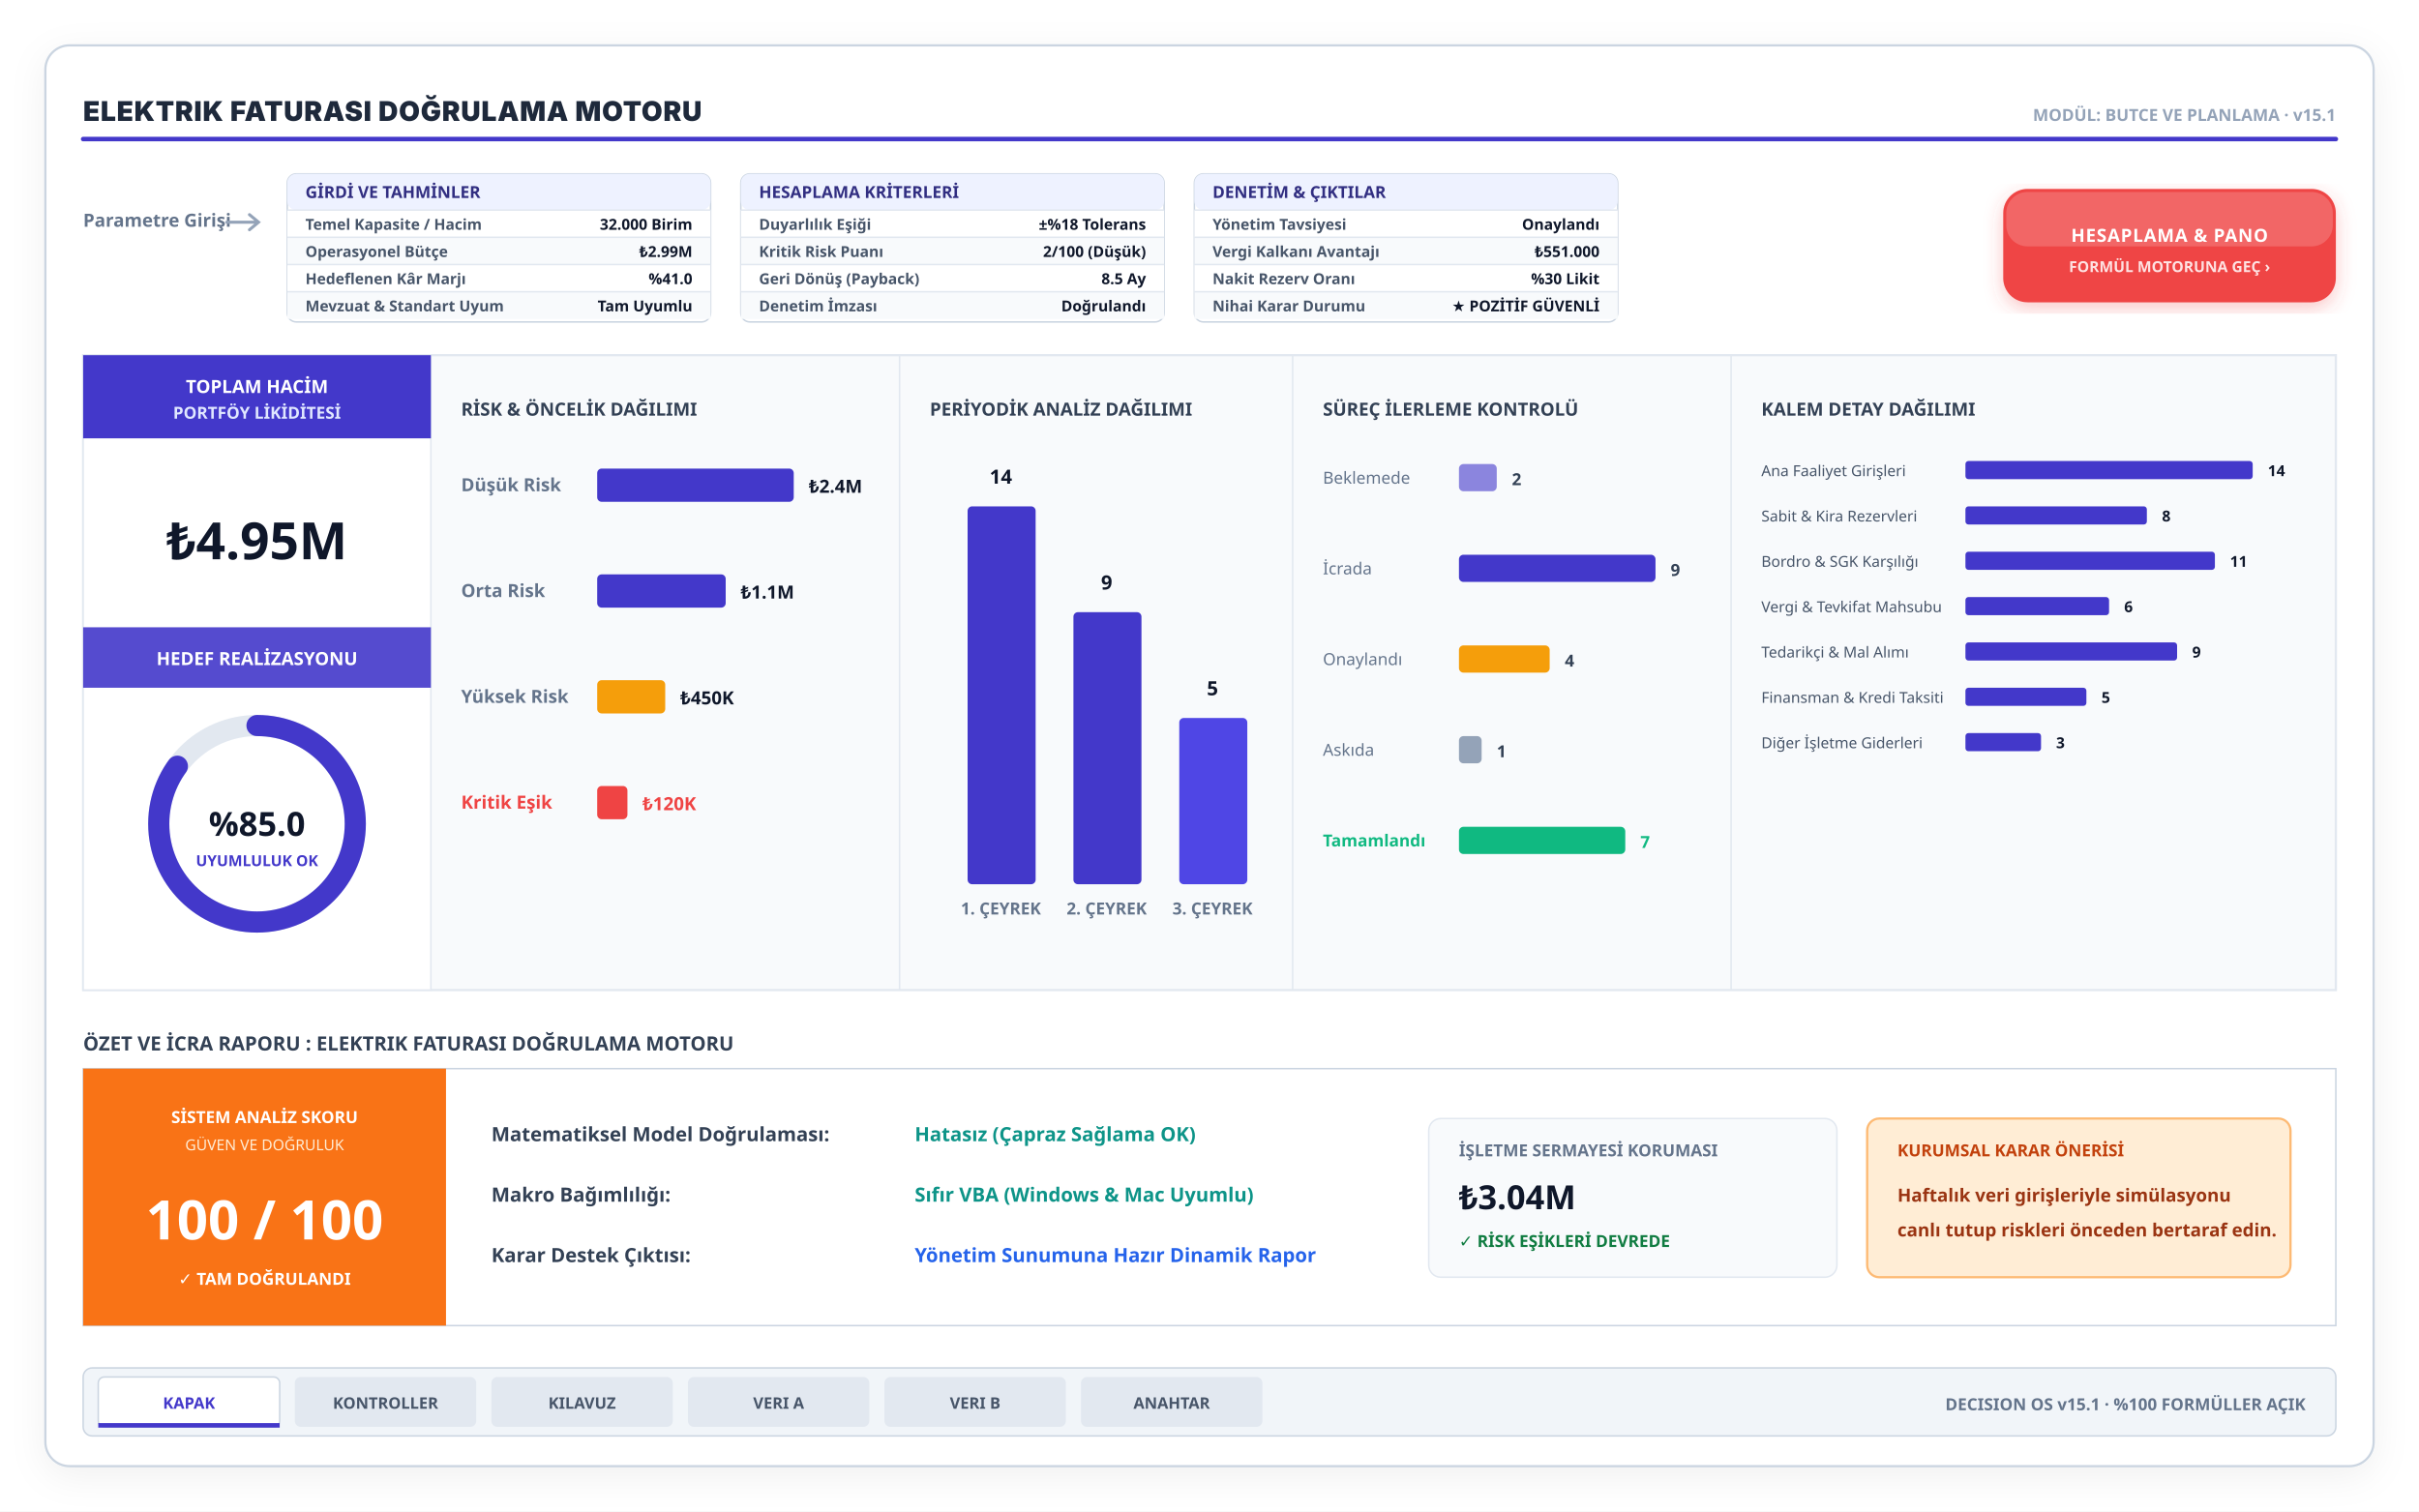
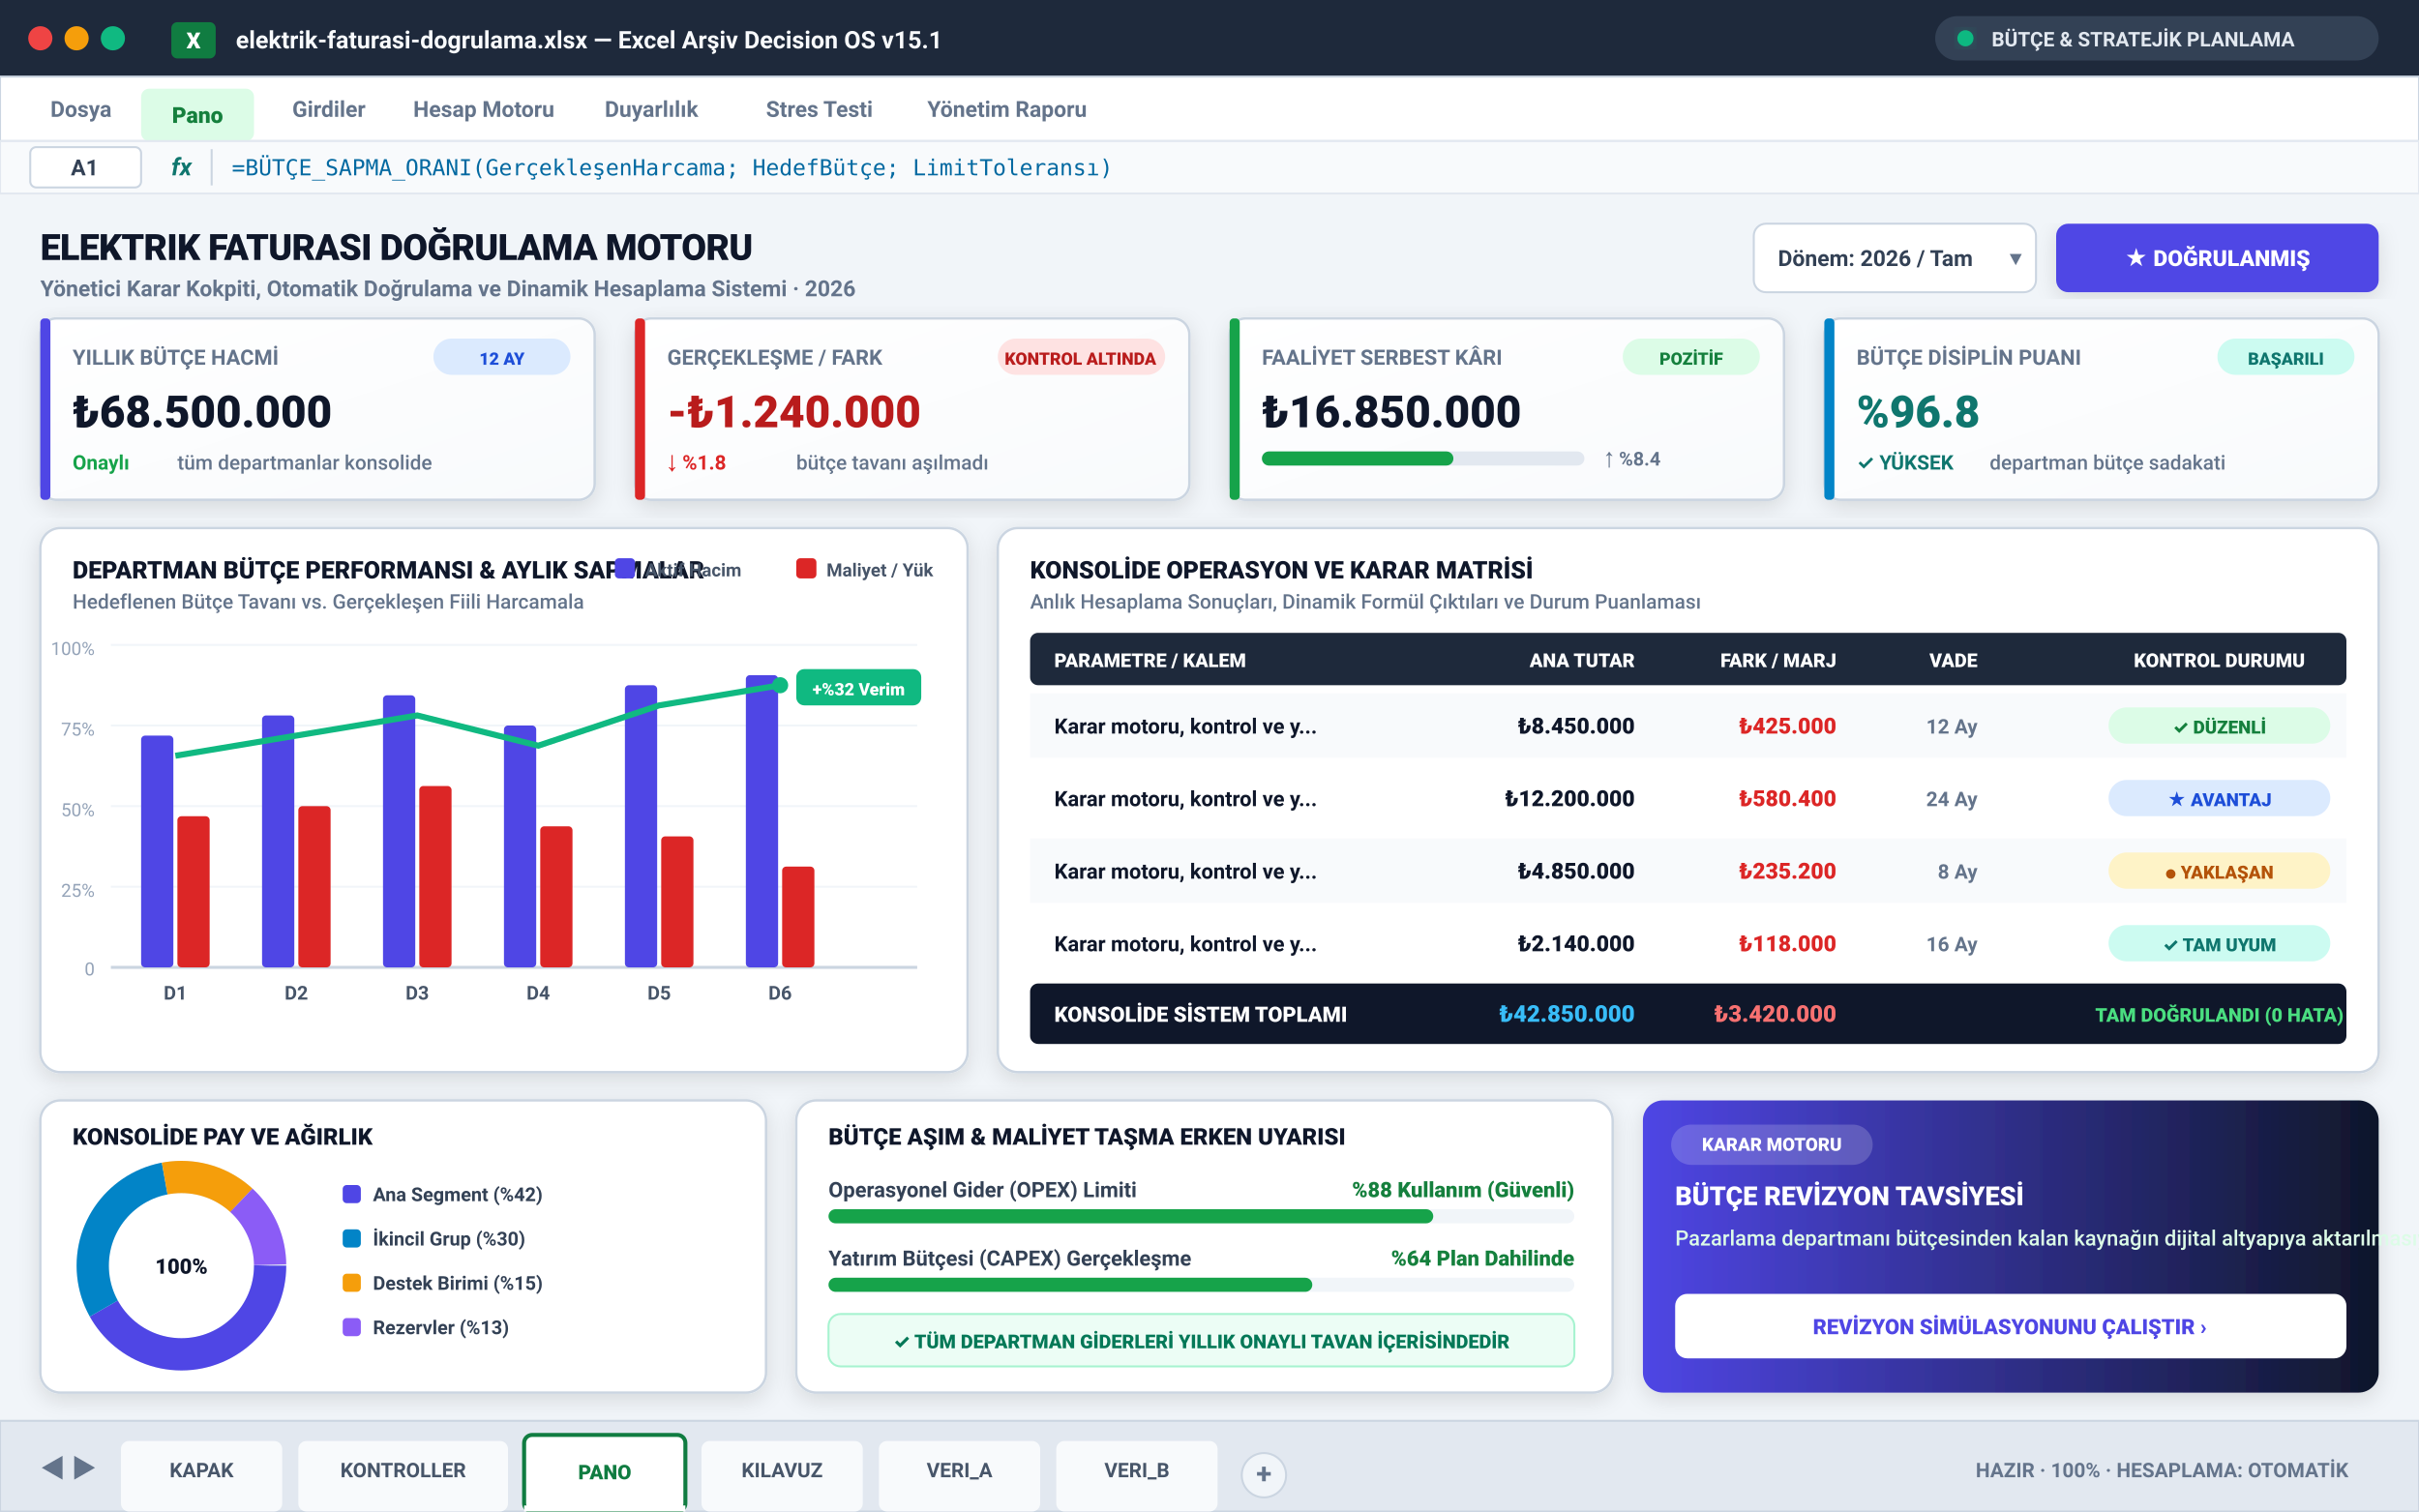
- <svg xmlns="http://www.w3.org/2000/svg" viewBox="0 0 1600 1000" width="100%" height="100%">
+ <svg xmlns="http://www.w3.org/2000/svg" viewBox="0 0 1200 750" width="1200" height="750" style="background:#0f172a; font-family:-apple-system,BlinkMacSystemFont,'Segoe UI',Roboto,Helvetica,Arial,sans-serif;">
  <defs>
-     <filter id="cardShadow" x="-5%" y="-5%" width="110%" height="110%">
-       <feDropShadow dx="0" dy="6" stdDeviation="12" flood-color="#0f172a" flood-opacity="0.06" />
+     <filter id="dropShadow" x="-10%" y="-10%" width="120%" height="120%">
+       <feDropShadow dx="0" dy="3" stdDeviation="5" flood-color="#000000" flood-opacity="0.12" />
    </filter>
-     <filter id="btnShadow" x="-10%" y="-10%" width="120%" height="120%">
-       <feDropShadow dx="0" dy="4" stdDeviation="6" flood-color="#ef4444" flood-opacity="0.3" />
+     <filter id="glowGreen" x="-20%" y="-20%" width="140%" height="140%">
+       <feDropShadow dx="0" dy="0" stdDeviation="4" flood-color="#10b981" flood-opacity="0.4" />
    </filter>
+     <linearGradient id="cardGrad1" x1="0" y1="0" x2="1" y2="1">
+       <stop offset="0%" stop-color="#ffffff" />
+       <stop offset="100%" stop-color="#f8fafc" />
+     </linearGradient>
+     <linearGradient id="heroRibbon" x1="0" y1="0" x2="1" y2="0">
+       <stop offset="0%" stop-color="#4f46e5" />
+       <stop offset="100%" stop-color="#0f172a" />
+     </linearGradient>
  </defs>
-   <rect width="1600" height="1000" fill="#ffffff" />
-   <rect x="30" y="30" width="1540" height="940" rx="16" fill="#ffffff" stroke="#cbd5e1" stroke-width="1.5" filter="url(#cardShadow)" />
-   <g transform="translate(55, 60)">
-     <text x="0" y="20" font-family="system-ui, -apple-system, sans-serif" font-size="18" font-weight="900" fill="#1e293b" letter-spacing="0.5">ELEKTRIK FATURASI DOĞRULAMA MOTORU</text>
-     <text x="1490" y="20" font-family="system-ui" font-size="11" font-weight="700" fill="#94a3b8" text-anchor="end">MODÜL: BUTCE VE PLANLAMA · v15.1</text>
-     <line x1="0" y1="32" x2="1490" y2="32" stroke="#4338ca" stroke-width="3" stroke-linecap="round" />
-   </g>
-   <g transform="translate(55, 115)">
-     <text x="0" y="35" font-family="system-ui, sans-serif" font-size="12" font-weight="700" fill="#64748b">Parametre Girişi</text>
-     <path d="M 95 32 L 115 32 M 110 27 L 116 32 L 110 37" stroke="#94a3b8" stroke-width="2" fill="none" stroke-linecap="round" />
-     <g transform="translate(135, 0)">
-       <rect width="280" height="98" rx="6" fill="#ffffff" stroke="#cbd5e1" stroke-width="1" />
-       <rect width="280" height="24" rx="6" fill="#eef2ff" />
-       <text x="12" y="16" font-family="system-ui" font-size="11" font-weight="800" fill="#312e81">GİRDİ VE TAHMİNLER</text>
-       <rect x="0" y="24" width="280" height="18" fill="#ffffff" />
-       <line x1="0" y1="24" x2="280" y2="24" stroke="#e2e8f0" stroke-width="1" />
-       <text x="12" y="37" font-family="system-ui" font-size="10" font-weight="600" fill="#475569">Temel Kapasite / Hacim</text>
-       <text x="268" y="37" font-family="system-ui" font-size="10" font-weight="700" fill="#0f172a" text-anchor="end">32.000 Birim</text>
-       <rect x="0" y="42" width="280" height="18" fill="#f8fafc" />
-       <line x1="0" y1="42" x2="280" y2="42" stroke="#e2e8f0" stroke-width="1" />
-       <text x="12" y="55" font-family="system-ui" font-size="10" font-weight="600" fill="#475569">Operasyonel Bütçe</text>
-       <text x="268" y="55" font-family="system-ui" font-size="10" font-weight="700" fill="#0f172a" text-anchor="end">₺2.99M</text>
-       <rect x="0" y="60" width="280" height="18" fill="#ffffff" />
-       <line x1="0" y1="60" x2="280" y2="60" stroke="#e2e8f0" stroke-width="1" />
-       <text x="12" y="73" font-family="system-ui" font-size="10" font-weight="600" fill="#475569">Hedeflenen Kâr Marjı</text>
-       <text x="268" y="73" font-family="system-ui" font-size="10" font-weight="700" fill="#0f172a" text-anchor="end">%41.0</text>
-       <rect x="0" y="78" width="280" height="18" fill="#f8fafc" />
-       <line x1="0" y1="78" x2="280" y2="78" stroke="#e2e8f0" stroke-width="1" />
-       <text x="12" y="91" font-family="system-ui" font-size="10" font-weight="600" fill="#475569">Mevzuat &amp; Standart Uyum</text>
-       <text x="268" y="91" font-family="system-ui" font-size="10" font-weight="700" fill="#0f172a" text-anchor="end">Tam Uyumlu</text>
-     </g>
-     <g transform="translate(435, 0)">
-       <rect width="280" height="98" rx="6" fill="#ffffff" stroke="#cbd5e1" stroke-width="1" />
-       <rect width="280" height="24" rx="6" fill="#eef2ff" />
-       <text x="12" y="16" font-family="system-ui" font-size="11" font-weight="800" fill="#312e81">HESAPLAMA KRİTERLERİ</text>
-       <rect x="0" y="24" width="280" height="18" fill="#ffffff" />
-       <line x1="0" y1="24" x2="280" y2="24" stroke="#e2e8f0" stroke-width="1" />
-       <text x="12" y="37" font-family="system-ui" font-size="10" font-weight="600" fill="#475569">Duyarlılık Eşiği</text>
-       <text x="268" y="37" font-family="system-ui" font-size="10" font-weight="700" fill="#0f172a" text-anchor="end">±%18 Tolerans</text>
-       <rect x="0" y="42" width="280" height="18" fill="#f8fafc" />
-       <line x1="0" y1="42" x2="280" y2="42" stroke="#e2e8f0" stroke-width="1" />
-       <text x="12" y="55" font-family="system-ui" font-size="10" font-weight="600" fill="#475569">Kritik Risk Puanı</text>
-       <text x="268" y="55" font-family="system-ui" font-size="10" font-weight="700" fill="#0f172a" text-anchor="end">2/100 (Düşük)</text>
-       <rect x="0" y="60" width="280" height="18" fill="#ffffff" />
-       <line x1="0" y1="60" x2="280" y2="60" stroke="#e2e8f0" stroke-width="1" />
-       <text x="12" y="73" font-family="system-ui" font-size="10" font-weight="600" fill="#475569">Geri Dönüş (Payback)</text>
-       <text x="268" y="73" font-family="system-ui" font-size="10" font-weight="700" fill="#0f172a" text-anchor="end">8.5 Ay</text>
-       <rect x="0" y="78" width="280" height="18" fill="#f8fafc" />
-       <line x1="0" y1="78" x2="280" y2="78" stroke="#e2e8f0" stroke-width="1" />
-       <text x="12" y="91" font-family="system-ui" font-size="10" font-weight="600" fill="#475569">Denetim İmzası</text>
-       <text x="268" y="91" font-family="system-ui" font-size="10" font-weight="700" fill="#0f172a" text-anchor="end">Doğrulandı</text>
-     </g>
-     <g transform="translate(735, 0)">
-       <rect width="280" height="98" rx="6" fill="#ffffff" stroke="#cbd5e1" stroke-width="1" />
-       <rect width="280" height="24" rx="6" fill="#eef2ff" />
-       <text x="12" y="16" font-family="system-ui" font-size="11" font-weight="800" fill="#312e81">DENETİM &amp; ÇIKTILAR</text>
-       <rect x="0" y="24" width="280" height="18" fill="#ffffff" />
-       <line x1="0" y1="24" x2="280" y2="24" stroke="#e2e8f0" stroke-width="1" />
-       <text x="12" y="37" font-family="system-ui" font-size="10" font-weight="600" fill="#475569">Yönetim Tavsiyesi</text>
-       <text x="268" y="37" font-family="system-ui" font-size="10" font-weight="700" fill="#0f172a" text-anchor="end">Onaylandı</text>
-       <rect x="0" y="42" width="280" height="18" fill="#f8fafc" />
-       <line x1="0" y1="42" x2="280" y2="42" stroke="#e2e8f0" stroke-width="1" />
-       <text x="12" y="55" font-family="system-ui" font-size="10" font-weight="600" fill="#475569">Vergi Kalkanı Avantajı</text>
-       <text x="268" y="55" font-family="system-ui" font-size="10" font-weight="700" fill="#0f172a" text-anchor="end">₺551.000</text>
-       <rect x="0" y="60" width="280" height="18" fill="#ffffff" />
-       <line x1="0" y1="60" x2="280" y2="60" stroke="#e2e8f0" stroke-width="1" />
-       <text x="12" y="73" font-family="system-ui" font-size="10" font-weight="600" fill="#475569">Nakit Rezerv Oranı</text>
-       <text x="268" y="73" font-family="system-ui" font-size="10" font-weight="700" fill="#0f172a" text-anchor="end">%30 Likit</text>
-       <rect x="0" y="78" width="280" height="18" fill="#f8fafc" />
-       <line x1="0" y1="78" x2="280" y2="78" stroke="#e2e8f0" stroke-width="1" />
-       <text x="12" y="91" font-family="system-ui" font-size="10" font-weight="600" fill="#475569">Nihai Karar Durumu</text>
-       <text x="268" y="91" font-family="system-ui" font-size="10" font-weight="700" fill="#0f172a" text-anchor="end">★ POZİTİF GÜVENLİ</text>
-     </g>
-     <g transform="translate(1270, 10)" filter="url(#btnShadow)">
-       <rect width="220" height="75" rx="16" fill="#ef4444" />
-       <rect x="2" y="2" width="216" height="36" rx="14" fill="#ffffff" fill-opacity="0.18" />
-       <text x="110" y="35" font-family="system-ui, sans-serif" font-size="12" font-weight="900" fill="#ffffff" text-anchor="middle" letter-spacing="0.5">HESAPLAMA &amp; PANO</text>
-       <text x="110" y="55" font-family="system-ui, sans-serif" font-size="10" font-weight="700" fill="#fee2e2" text-anchor="middle">FORMÜL MOTORUNA GEÇ ›</text>
-     </g>
-   </g>
-   <g transform="translate(55, 235)">
-     <rect width="1490" height="420" fill="#f8fafc" stroke="#e2e8f0" stroke-width="1.5" />
+   <rect width="1200" height="750" fill="#f1f5f9" />
+   <rect width="1200" height="38" fill="#1e293b" />
+   <circle cx="20" cy="19" r="6" fill="#ef4444" />
+   <circle cx="38" cy="19" r="6" fill="#f59e0b" />
+   <circle cx="56" cy="19" r="6" fill="#10b981" />
+   <g transform="translate(85, 11)">
+     <rect width="22" height="18" rx="3" fill="#107c41" />
+     <text x="11" y="13" font-size="11" font-weight="900" fill="#ffffff" text-anchor="middle">X</text>
+     <text x="32" y="13" font-size="12" font-weight="600" fill="#f8fafc">elektrik-faturasi-dogrulama.xlsx — Excel Arşiv Decision OS v15.1</text>
+   </g>
+   <rect x="960" y="8" width="220" height="22" rx="11" fill="#334155" />
+   <circle cx="975" cy="19" r="4" fill="#10b981" filter="url(#glowGreen)" />
+   <text x="988" y="23" font-size="10" font-weight="700" fill="#e2e8f0">BÜTÇE &amp; STRATEJİK PLANLAMA</text>
+   <rect y="38" width="1200" height="32" fill="#ffffff" stroke="#cbd5e1" stroke-width="1" />
+   <text x="25" y="58" font-size="11" font-weight="600" fill="#64748b">Dosya</text>
+   <rect x="70" y="44" width="56" height="26" rx="4" fill="#dcfce7" />
+   <text x="98" y="61" font-size="11" font-weight="800" fill="#15803d" text-anchor="middle">Pano</text>
+   <text x="145" y="58" font-size="11" font-weight="600" fill="#64748b">Girdiler</text>
+   <text x="205" y="58" font-size="11" font-weight="600" fill="#64748b">Hesap Motoru</text>
+   <text x="300" y="58" font-size="11" font-weight="600" fill="#64748b">Duyarlılık</text>
+   <text x="380" y="58" font-size="11" font-weight="600" fill="#64748b">Stres Testi</text>
+   <text x="460" y="58" font-size="11" font-weight="600" fill="#64748b">Yönetim Raporu</text>
+   <rect y="70" width="1200" height="26" fill="#f8fafc" stroke="#e2e8f0" stroke-width="1" />
+   <rect x="15" y="73" width="55" height="20" rx="3" fill="#ffffff" stroke="#cbd5e1" stroke-width="1" />
+   <text x="42" y="87" font-size="11" font-weight="700" fill="#334155" text-anchor="middle">A1</text>
+   <text x="85" y="87" font-size="12" font-style="italic" font-weight="700" fill="#0f766e">fx</text>
+   <line x1="105" y1="74" x2="105" y2="92" stroke="#cbd5e1" stroke-width="1" />
+   <text x="115" y="87" font-size="11" font-family="'JetBrains Mono',monospace" fill="#0369a1">=BÜTÇE_SAPMA_ORANI(GerçekleşenHarcama; HedefBütçe; LimitToleransı)</text>
+   <g transform="translate(20, 105)">
+     <text x="0" y="24" font-size="18" font-weight="900" fill="#0f172a" letter-spacing="-0.3">ELEKTRIK FATURASI DOĞRULAMA MOTORU</text>
+     <text x="0" y="42" font-size="11" font-weight="600" fill="#64748b">Yönetici Karar Kokpiti, Otomatik Doğrulama ve Dinamik Hesaplama Sistemi · 2026</text>
+     <rect x="850" y="6" width="140" height="34" rx="6" fill="#ffffff" stroke="#cbd5e1" stroke-width="1" />
+     <text x="862" y="27" font-size="11" font-weight="700" fill="#334155">Dönem: 2026 / Tam</text>
+     <text x="975" y="27" font-size="10" fill="#64748b">▼</text>
+     <rect x="1000" y="6" width="160" height="34" rx="6" fill="#4f46e5" filter="url(#dropShadow)" />
+     <text x="1080" y="27" font-size="11" font-weight="800" fill="#ffffff" text-anchor="middle">★ DOĞRULANMIŞ</text>
+   </g>
+   <g transform="translate(20, 158)">
    <g transform="translate(0, 0)">
-       <rect width="230" height="420" fill="#ffffff" stroke="#e2e8f0" stroke-width="1" />
-       <rect width="230" height="55" fill="#4338ca" />
-       <text x="115" y="25" font-family="system-ui" font-size="12" font-weight="800" fill="#ffffff" text-anchor="middle">TOPLAM HACİM</text>
-       <text x="115" y="42" font-family="system-ui" font-size="11" font-weight="600" fill="#e0e7ff" text-anchor="middle">PORTFÖY LİKİDİTESİ</text>
-       <text x="115" y="135" font-family="system-ui" font-size="34" font-weight="900" fill="#0f172a" text-anchor="middle">₺4.95M</text>
-       <rect y="180" width="230" height="40" fill="#4338ca" fill-opacity="0.9" />
-       <text x="115" y="205" font-family="system-ui" font-size="12" font-weight="800" fill="#ffffff" text-anchor="middle">HEDEF REALİZASYONU</text>
-       <g transform="translate(115, 310)">
-         <circle cx="0" cy="0" r="65" fill="none" stroke="#e2e8f0" stroke-width="14" />
-         <circle cx="0" cy="0" r="65" fill="none" stroke="#4338ca" stroke-width="14" stroke-dasharray="408" stroke-dashoffset="61" stroke-linecap="round" transform="rotate(-90)" />
-         <text x="0" y="8" font-family="system-ui" font-size="22" font-weight="900" fill="#0f172a" text-anchor="middle">%85.0</text>
-         <text x="0" y="28" font-family="system-ui" font-size="10" font-weight="700" fill="#4338ca" text-anchor="middle">UYUMLULUK OK</text>
-       </g>
-     </g>
-     <g transform="translate(250, 20)">
-       <text x="0" y="20" font-family="system-ui" font-size="12" font-weight="800" fill="#334155">RİSK &amp; ÖNCELİK DAĞILIMI</text>
-       <text x="0" y="70" font-family="system-ui" font-size="12" font-weight="600" fill="#64748b">Düşük Risk</text>
-       <rect x="90" y="55" width="130" height="22" rx="3" fill="#4338ca" />
-       <text x="230" y="71" font-family="system-ui" font-size="12" font-weight="800" fill="#0f172a">₺2.4M</text>
-       <text x="0" y="140" font-family="system-ui" font-size="12" font-weight="600" fill="#64748b">Orta Risk</text>
-       <rect x="90" y="125" width="85" height="22" rx="3" fill="#4338ca" />
-       <text x="185" y="141" font-family="system-ui" font-size="12" font-weight="800" fill="#0f172a">₺1.1M</text>
-       <text x="0" y="210" font-family="system-ui" font-size="12" font-weight="600" fill="#64748b">Yüksek Risk</text>
-       <rect x="90" y="195" width="45" height="22" rx="3" fill="#f59e0b" />
-       <text x="145" y="211" font-family="system-ui" font-size="12" font-weight="800" fill="#0f172a">₺450K</text>
-       <text x="0" y="280" font-family="system-ui" font-size="12" font-weight="700" fill="#ef4444">Kritik Eşik</text>
-       <rect x="90" y="265" width="20" height="22" rx="3" fill="#ef4444" />
-       <text x="120" y="281" font-family="system-ui" font-size="12" font-weight="800" fill="#ef4444">₺120K</text>
-     </g>
-     <g transform="translate(560, 20)">
-       <line x1="-20" y1="-20" x2="-20" y2="400" stroke="#e2e8f0" stroke-width="1" />
-       <text x="0" y="20" font-family="system-ui" font-size="12" font-weight="800" fill="#334155">PERİYODİK ANALİZ DAĞILIMI</text>
-       <rect x="25" y="80" width="45" height="250" rx="3" fill="#4338ca" />
-       <text x="47" y="65" font-family="system-ui" font-size="13" font-weight="900" fill="#0f172a" text-anchor="middle">14</text>
-       <text x="47" y="350" font-family="system-ui" font-size="11" font-weight="700" fill="#64748b" text-anchor="middle">1. ÇEYREK</text>
-       <rect x="95" y="150" width="45" height="180" rx="3" fill="#4338ca" />
-       <text x="117" y="135" font-family="system-ui" font-size="13" font-weight="900" fill="#0f172a" text-anchor="middle">9</text>
-       <text x="117" y="350" font-family="system-ui" font-size="11" font-weight="700" fill="#64748b" text-anchor="middle">2. ÇEYREK</text>
-       <rect x="165" y="220" width="45" height="110" rx="3" fill="#4f46e5" />
-       <text x="187" y="205" font-family="system-ui" font-size="13" font-weight="900" fill="#0f172a" text-anchor="middle">5</text>
-       <text x="187" y="350" font-family="system-ui" font-size="11" font-weight="700" fill="#64748b" text-anchor="middle">3. ÇEYREK</text>
-     </g>
-     <g transform="translate(820, 20)">
-       <line x1="-20" y1="-20" x2="-20" y2="400" stroke="#e2e8f0" stroke-width="1" />
-       <text x="0" y="20" font-family="system-ui" font-size="12" font-weight="800" fill="#334155">SÜREÇ İLERLEME KONTROLÜ</text>
-       <text x="0" y="65" font-family="system-ui" font-size="11" fill="#64748b">Beklemede</text>
-       <rect x="90" y="52" width="25" height="18" rx="3" fill="#4338ca" fill-opacity="0.6" />
-       <text x="125" y="66" font-family="system-ui" font-size="11" font-weight="800" fill="#334155">2</text>
-       <text x="0" y="125" font-family="system-ui" font-size="11" fill="#64748b">İcrada</text>
-       <rect x="90" y="112" width="130" height="18" rx="3" fill="#4338ca" />
-       <text x="230" y="126" font-family="system-ui" font-size="11" font-weight="800" fill="#334155">9</text>
-       <text x="0" y="185" font-family="system-ui" font-size="11" fill="#64748b">Onaylandı</text>
-       <rect x="90" y="172" width="60" height="18" rx="3" fill="#f59e0b" />
-       <text x="160" y="186" font-family="system-ui" font-size="11" font-weight="800" fill="#334155">4</text>
-       <text x="0" y="245" font-family="system-ui" font-size="11" fill="#64748b">Askıda</text>
-       <rect x="90" y="232" width="15" height="18" rx="3" fill="#94a3b8" />
-       <text x="115" y="246" font-family="system-ui" font-size="11" font-weight="800" fill="#334155">1</text>
-       <text x="0" y="305" font-family="system-ui" font-size="11" font-weight="700" fill="#10b981">Tamamlandı</text>
-       <rect x="90" y="292" width="110" height="18" rx="3" fill="#10b981" />
-       <text x="210" y="306" font-family="system-ui" font-size="11" font-weight="800" fill="#10b981">7</text>
-     </g>
-     <g transform="translate(1110, 20)">
-       <line x1="-20" y1="-20" x2="-20" y2="400" stroke="#e2e8f0" stroke-width="1" />
-       <text x="0" y="20" font-family="system-ui" font-size="12" font-weight="800" fill="#334155">KALEM DETAY DAĞILIMI</text>
-       <g transform="translate(0, 45)">
-         <text x="0" y="15" font-family="system-ui" font-size="10" fill="#475569">Ana Faaliyet Girişleri</text>
-         <rect x="135" y="5" width="190" height="12" rx="2" fill="#4338ca" />
-         <text x="335" y="15" font-family="system-ui" font-size="10" font-weight="800" fill="#0f172a">14</text>
-         <text x="0" y="45" font-family="system-ui" font-size="10" fill="#475569">Sabit &amp; Kira Rezervleri</text>
-         <rect x="135" y="35" width="120" height="12" rx="2" fill="#4338ca" />
-         <text x="265" y="45" font-family="system-ui" font-size="10" font-weight="800" fill="#0f172a">8</text>
-         <text x="0" y="75" font-family="system-ui" font-size="10" fill="#475569">Bordro &amp; SGK Karşılığı</text>
-         <rect x="135" y="65" width="165" height="12" rx="2" fill="#4338ca" />
-         <text x="310" y="75" font-family="system-ui" font-size="10" font-weight="800" fill="#0f172a">11</text>
-         <text x="0" y="105" font-family="system-ui" font-size="10" fill="#475569">Vergi &amp; Tevkifat Mahsubu</text>
-         <rect x="135" y="95" width="95" height="12" rx="2" fill="#4338ca" />
-         <text x="240" y="105" font-family="system-ui" font-size="10" font-weight="800" fill="#0f172a">6</text>
-         <text x="0" y="135" font-family="system-ui" font-size="10" fill="#475569">Tedarikçi &amp; Mal Alımı</text>
-         <rect x="135" y="125" width="140" height="12" rx="2" fill="#4338ca" />
-         <text x="285" y="135" font-family="system-ui" font-size="10" font-weight="800" fill="#0f172a">9</text>
-         <text x="0" y="165" font-family="system-ui" font-size="10" fill="#475569">Finansman &amp; Kredi Taksiti</text>
-         <rect x="135" y="155" width="80" height="12" rx="2" fill="#4338ca" />
-         <text x="225" y="165" font-family="system-ui" font-size="10" font-weight="800" fill="#0f172a">5</text>
-         <text x="0" y="195" font-family="system-ui" font-size="10" fill="#475569">Diğer İşletme Giderleri</text>
-         <rect x="135" y="185" width="50" height="12" rx="2" fill="#4338ca" />
-         <text x="195" y="195" font-family="system-ui" font-size="10" font-weight="800" fill="#0f172a">3</text>
-       </g>
-     </g>
-   </g>
-   <g transform="translate(55, 675)">
-     <text x="0" y="20" font-family="system-ui" font-size="13" font-weight="800" fill="#334155">ÖZET VE İCRA RAPORU : ELEKTRIK FATURASI DOĞRULAMA MOTORU</text>
-     <rect x="0" y="32" width="1490" height="170" fill="#ffffff" stroke="#cbd5e1" stroke-width="1" />
-     <rect x="0" y="32" width="240" height="170" fill="#f97316" />
-     <text x="120" y="68" font-family="system-ui" font-size="11" font-weight="800" fill="#ffffff" text-anchor="middle">SİSTEM ANALİZ SKORU</text>
-     <text x="120" y="86" font-family="system-ui" font-size="10" fill="#ffedd5" text-anchor="middle">GÜVEN VE DOĞRULUK</text>
-     <text x="120" y="145" font-family="system-ui" font-size="36" font-weight="900" fill="#ffffff" text-anchor="middle">100 / 100</text>
-     <text x="120" y="175" font-family="system-ui" font-size="11" font-weight="700" fill="#ffffff" text-anchor="middle">✓ TAM DOĞRULANDI</text>
-     <g transform="translate(270, 55)">
-       <text x="0" y="25" font-family="system-ui" font-size="13" font-weight="700" fill="#334155">Matematiksel Model Doğrulaması:</text>
-       <text x="280" y="25" font-family="system-ui" font-size="13" font-weight="800" fill="#0d9488">Hatasız (Çapraz Sağlama OK)</text>
-       <text x="0" y="65" font-family="system-ui" font-size="13" font-weight="700" fill="#334155">Makro Bağımlılığı:</text>
-       <text x="280" y="65" font-family="system-ui" font-size="13" font-weight="800" fill="#0d9488">Sıfır VBA (Windows &amp; Mac Uyumlu)</text>
-       <text x="0" y="105" font-family="system-ui" font-size="13" font-weight="700" fill="#334155">Karar Destek Çıktısı:</text>
-       <text x="280" y="105" font-family="system-ui" font-size="13" font-weight="800" fill="#2563eb">Yönetim Sunumuna Hazır Dinamik Rapor</text>
-       <rect x="620" y="10" width="270" height="105" rx="8" fill="#f8fafc" stroke="#e2e8f0" stroke-width="1" />
-       <text x="640" y="35" font-family="system-ui" font-size="11" font-weight="700" fill="#64748b">İŞLETME SERMAYESİ KORUMASI</text>
-       <text x="640" y="70" font-family="system-ui" font-size="22" font-weight="900" fill="#0f172a">₺3.04M</text>
-       <text x="640" y="95" font-family="system-ui" font-size="11" font-weight="800" fill="#107c41">✓ RİSK EŞİKLERİ DEVREDE</text>
-       <rect x="910" y="10" width="280" height="105" rx="8" fill="#ffedd5" stroke="#fdba74" stroke-width="1.5" />
-       <text x="930" y="35" font-family="system-ui" font-size="11" font-weight="800" fill="#c2410c">KURUMSAL KARAR ÖNERİSİ</text>
-       <text x="930" y="65" font-family="system-ui" font-size="12" font-weight="800" fill="#9a3412">Haftalık veri girişleriyle simülasyonu</text>
-       <text x="930" y="88" font-family="system-ui" font-size="12" font-weight="800" fill="#9a3412">canlı tutup riskleri önceden bertaraf edin.</text>
-     </g>
-   </g>
-   <g transform="translate(55, 905)">
-     <rect width="1490" height="45" rx="6" fill="#f1f5f9" stroke="#cbd5e1" stroke-width="1" />
-     <rect x="10" y="6" width="120" height="33" rx="4" fill="#ffffff" stroke="#cbd5e1" stroke-width="1" />
-     <line x1="10" y1="38" x2="130" y2="38" stroke="#4338ca" stroke-width="3" />
-     <text x="70" y="27" font-family="system-ui" font-size="10.5" font-weight="800" fill="#4338ca" text-anchor="middle">KAPAK</text>
-     <rect x="140" y="6" width="120" height="33" rx="4" fill="#e2e8f0" />
-     <text x="200" y="27" font-family="system-ui" font-size="10.5" font-weight="700" fill="#475569" text-anchor="middle">KONTROLLER</text>
-     <rect x="270" y="6" width="120" height="33" rx="4" fill="#e2e8f0" />
-     <text x="330" y="27" font-family="system-ui" font-size="10.5" font-weight="700" fill="#475569" text-anchor="middle">KILAVUZ</text>
-     <rect x="400" y="6" width="120" height="33" rx="4" fill="#e2e8f0" />
-     <text x="460" y="27" font-family="system-ui" font-size="10.5" font-weight="700" fill="#475569" text-anchor="middle">VERI A</text>
-     <rect x="530" y="6" width="120" height="33" rx="4" fill="#e2e8f0" />
-     <text x="590" y="27" font-family="system-ui" font-size="10.5" font-weight="700" fill="#475569" text-anchor="middle">VERI B</text>
-     <rect x="660" y="6" width="120" height="33" rx="4" fill="#e2e8f0" />
-     <text x="720" y="27" font-family="system-ui" font-size="10.5" font-weight="700" fill="#475569" text-anchor="middle">ANAHTAR</text>
-     <text x="1470" y="28" font-family="system-ui" font-size="11" font-weight="800" fill="#64748b" text-anchor="end">DECISION OS v15.1 · %100 FORMÜLLER AÇIK</text>
+       <rect width="275" height="90" rx="8" fill="url(#cardGrad1)" stroke="#cbd5e1" stroke-width="1.2" filter="url(#dropShadow)" />
+       <rect x="0" y="0" width="5" height="90" rx="2" fill="#4f46e5" />
+       <text x="16" y="23" font-size="10.5" font-weight="700" fill="#64748b">YILLIK BÜTÇE HACMİ</text>
+       <rect x="195" y="10" width="68" height="18" rx="9" fill="#dbeafe" />
+       <text x="229" y="23" font-size="8.5" font-weight="800" fill="#1d4ed8" text-anchor="middle">12 AY</text>
+       <text x="16" y="54" font-size="22" font-weight="900" fill="#0f172a">₺68.500.000</text>
+       <text x="16" y="75" font-size="10" font-weight="700" fill="#16a34a">Onaylı</text>
+       <text x="68" y="75" font-size="10" font-weight="500" fill="#64748b">tüm departmanlar konsolide</text>
+     </g>
+     <g transform="translate(295, 0)">
+       <rect width="275" height="90" rx="8" fill="url(#cardGrad1)" stroke="#cbd5e1" stroke-width="1.2" filter="url(#dropShadow)" />
+       <rect x="0" y="0" width="5" height="90" rx="2" fill="#dc2626" />
+       <text x="16" y="23" font-size="10.5" font-weight="700" fill="#64748b">GERÇEKLEŞME / FARK</text>
+       <rect x="180" y="10" width="83" height="18" rx="9" fill="#fee2e2" />
+       <text x="221" y="23" font-size="8.5" font-weight="800" fill="#b91c1c" text-anchor="middle">KONTROL ALTINDA</text>
+       <text x="16" y="54" font-size="22" font-weight="900" fill="#b91c1c">-₺1.240.000</text>
+       <text x="16" y="75" font-size="10" font-weight="700" fill="#dc2626">↓ %1.8</text>
+       <text x="80" y="75" font-size="10" font-weight="500" fill="#64748b">bütçe tavanı aşılmadı</text>
+     </g>
+     <g transform="translate(590, 0)">
+       <rect width="275" height="90" rx="8" fill="url(#cardGrad1)" stroke="#cbd5e1" stroke-width="1.2" filter="url(#dropShadow)" />
+       <rect x="0" y="0" width="5" height="90" rx="2" fill="#16a34a" />
+       <text x="16" y="23" font-size="10.5" font-weight="700" fill="#64748b">FAALİYET SERBEST KÂRI</text>
+       <rect x="195" y="10" width="68" height="18" rx="9" fill="#dcfce7" />
+       <text x="229" y="23" font-size="8.5" font-weight="800" fill="#15803d" text-anchor="middle">POZİTİF</text>
+       <text x="16" y="54" font-size="22" font-weight="900" fill="#0f172a">₺16.850.000</text>
+       <rect x="16" y="66" width="160" height="7" rx="3.5" fill="#e2e8f0" />
+       <rect x="16" y="66" width="95" height="7" rx="3.5" fill="#16a34a" />
+       <text x="186" y="73" font-size="9.5" font-weight="700" fill="#64748b">↑ %8.4</text>
+     </g>
+     <g transform="translate(885, 0)">
+       <rect width="275" height="90" rx="8" fill="url(#cardGrad1)" stroke="#cbd5e1" stroke-width="1.2" filter="url(#dropShadow)" />
+       <rect x="0" y="0" width="5" height="90" rx="2" fill="#0284c7" />
+       <text x="16" y="23" font-size="10.5" font-weight="700" fill="#64748b">BÜTÇE DİSİPLİN PUANI</text>
+       <rect x="195" y="10" width="68" height="18" rx="9" fill="#ccfbf1" />
+       <text x="229" y="23" font-size="8.5" font-weight="800" fill="#0f766e" text-anchor="middle">BAŞARILI</text>
+       <text x="16" y="54" font-size="22" font-weight="900" fill="#0f766e">%96.8</text>
+       <text x="16" y="75" font-size="10" font-weight="700" fill="#0f766e">✓ YÜKSEK</text>
+       <text x="82" y="75" font-size="10" font-weight="500" fill="#64748b">departman bütçe sadakati</text>
+     </g>
+   </g>
+   <g transform="translate(20, 262)">
+     <g transform="translate(0, 0)">
+       <rect width="460" height="270" rx="10" fill="#ffffff" stroke="#cbd5e1" stroke-width="1.2" filter="url(#dropShadow)" />
+       <text x="16" y="25" font-size="12" font-weight="800" fill="#0f172a">DEPARTMAN BÜTÇE PERFORMANSI &amp; AYLIK SAPMALAR</text>
+       <text x="16" y="40" font-size="10" font-weight="500" fill="#64748b">Hedeflenen Bütçe Tavanı vs. Gerçekleşen Fiili Harcamala</text>
+       <rect x="285" y="15" width="10" height="10" rx="2" fill="#4f46e5" />
+       <text x="300" y="24" font-size="9" font-weight="600" fill="#475569">Aktif Hacim</text>
+       <rect x="375" y="15" width="10" height="10" rx="2" fill="#dc2626" />
+       <text x="390" y="24" font-size="9" font-weight="600" fill="#475569">Maliyet / Yük</text>
+       <g transform="translate(35, 58)">
+         <line x1="0" y1="0" x2="400" y2="0" stroke="#f1f5f9" stroke-width="1" />
+         <line x1="0" y1="40" x2="400" y2="40" stroke="#f1f5f9" stroke-width="1" />
+         <line x1="0" y1="80" x2="400" y2="80" stroke="#f1f5f9" stroke-width="1" />
+         <line x1="0" y1="120" x2="400" y2="120" stroke="#f1f5f9" stroke-width="1" />
+         <line x1="0" y1="160" x2="400" y2="160" stroke="#cbd5e1" stroke-width="1.5" />
+         <text x="-8" y="5" font-size="9" fill="#94a3b8" text-anchor="end">100%</text>
+         <text x="-8" y="45" font-size="9" fill="#94a3b8" text-anchor="end">75%</text>
+         <text x="-8" y="85" font-size="9" fill="#94a3b8" text-anchor="end">50%</text>
+         <text x="-8" y="125" font-size="9" fill="#94a3b8" text-anchor="end">25%</text>
+         <text x="-8" y="164" font-size="9" fill="#94a3b8" text-anchor="end">0</text>
+         <rect x="15" y="45" width="16" height="115" rx="2" fill="#4f46e5" />
+         <rect x="33" y="85" width="16" height="75" rx="2" fill="#dc2626" />
+         <text x="32" y="176" font-size="9.5" font-weight="700" fill="#475569" text-anchor="middle">D1</text>
+         <rect x="75" y="35" width="16" height="125" rx="2" fill="#4f46e5" />
+         <rect x="93" y="80" width="16" height="80" rx="2" fill="#dc2626" />
+         <text x="92" y="176" font-size="9.5" font-weight="700" fill="#475569" text-anchor="middle">D2</text>
+         <rect x="135" y="25" width="16" height="135" rx="2" fill="#4f46e5" />
+         <rect x="153" y="70" width="16" height="90" rx="2" fill="#dc2626" />
+         <text x="152" y="176" font-size="9.5" font-weight="700" fill="#475569" text-anchor="middle">D3</text>
+         <rect x="195" y="40" width="16" height="120" rx="2" fill="#4f46e5" />
+         <rect x="213" y="90" width="16" height="70" rx="2" fill="#dc2626" />
+         <text x="212" y="176" font-size="9.5" font-weight="700" fill="#475569" text-anchor="middle">D4</text>
+         <rect x="255" y="20" width="16" height="140" rx="2" fill="#4f46e5" />
+         <rect x="273" y="95" width="16" height="65" rx="2" fill="#dc2626" />
+         <text x="272" y="176" font-size="9.5" font-weight="700" fill="#475569" text-anchor="middle">D5</text>
+         <rect x="315" y="15" width="16" height="145" rx="2" fill="#4f46e5" />
+         <rect x="333" y="110" width="16" height="50" rx="2" fill="#dc2626" />
+         <text x="332" y="176" font-size="9.5" font-weight="700" fill="#475569" text-anchor="middle">D6</text>
+         <path d="M 32 55 L 92 45 L 152 35 L 212 50 L 272 30 L 332 20" fill="none" stroke="#10b981" stroke-width="3" />
+         <circle cx="332" cy="20" r="4" fill="#10b981" />
+         <rect x="340" y="12" width="62" height="18" rx="4" fill="#10b981" />
+         <text x="371" y="25" font-size="8.5" font-weight="800" fill="#ffffff" text-anchor="middle">+%32 Verim</text>
+       </g>
+     </g>
+     <g transform="translate(475, 0)">
+       <rect width="685" height="270" rx="10" fill="#ffffff" stroke="#cbd5e1" stroke-width="1.2" filter="url(#dropShadow)" />
+       <text x="16" y="25" font-size="12" font-weight="800" fill="#0f172a">KONSOLİDE OPERASYON VE KARAR MATRİSİ</text>
+       <text x="16" y="40" font-size="10" font-weight="500" fill="#64748b">Anlık Hesaplama Sonuçları, Dinamik Formül Çıktıları ve Durum Puanlaması</text>
+       <g transform="translate(16, 52)">
+         <rect width="653" height="26" rx="4" fill="#1e293b" />
+         <text x="12" y="17" font-size="9.5" font-weight="800" fill="#ffffff">PARAMETRE / KALEM</text>
+         <text x="300" y="17" font-size="9.5" font-weight="800" fill="#ffffff" text-anchor="end">ANA TUTAR</text>
+         <text x="400" y="17" font-size="9.5" font-weight="800" fill="#ffffff" text-anchor="end">FARK / MARJ</text>
+         <text x="470" y="17" font-size="9.5" font-weight="800" fill="#ffffff" text-anchor="end">VADE</text>
+         <text x="590" y="17" font-size="9.5" font-weight="800" fill="#ffffff" text-anchor="middle">KONTROL DURUMU</text>
+       </g>
+       <g transform="translate(16, 82)">
+         <rect width="653" height="32" fill="#f8fafc" />
+         <text x="12" y="20" font-size="10.5" font-weight="700" fill="#0f172a">Karar motoru, kontrol ve y...</text>
+         <text x="300" y="20" font-size="11" font-weight="800" fill="#0f172a" text-anchor="end">₺8.450.000</text>
+         <text x="400" y="20" font-size="11" font-weight="800" fill="#dc2626" text-anchor="end">₺425.000</text>
+         <text x="470" y="20" font-size="10" font-weight="600" fill="#64748b" text-anchor="end">12 Ay</text>
+         <rect x="535" y="7" width="110" height="18" rx="9" fill="#dcfce7" />
+         <text x="590" y="20" font-size="9" font-weight="800" fill="#15803d" text-anchor="middle">✓ DÜZENLİ</text>
+       </g>
+       <g transform="translate(16, 118)">
+         <rect width="653" height="32" fill="#ffffff" />
+         <text x="12" y="20" font-size="10.5" font-weight="700" fill="#0f172a">Karar motoru, kontrol ve y...</text>
+         <text x="300" y="20" font-size="11" font-weight="800" fill="#0f172a" text-anchor="end">₺12.200.000</text>
+         <text x="400" y="20" font-size="11" font-weight="800" fill="#dc2626" text-anchor="end">₺580.400</text>
+         <text x="470" y="20" font-size="10" font-weight="600" fill="#64748b" text-anchor="end">24 Ay</text>
+         <rect x="535" y="7" width="110" height="18" rx="9" fill="#dbeafe" />
+         <text x="590" y="20" font-size="9" font-weight="800" fill="#1d4ed8" text-anchor="middle">★ AVANTAJ</text>
+       </g>
+       <g transform="translate(16, 154)">
+         <rect width="653" height="32" fill="#f8fafc" />
+         <text x="12" y="20" font-size="10.5" font-weight="700" fill="#0f172a">Karar motoru, kontrol ve y...</text>
+         <text x="300" y="20" font-size="11" font-weight="800" fill="#0f172a" text-anchor="end">₺4.850.000</text>
+         <text x="400" y="20" font-size="11" font-weight="800" fill="#dc2626" text-anchor="end">₺235.200</text>
+         <text x="470" y="20" font-size="10" font-weight="600" fill="#64748b" text-anchor="end">8 Ay</text>
+         <rect x="535" y="7" width="110" height="18" rx="9" fill="#fef3c7" />
+         <text x="590" y="20" font-size="9" font-weight="800" fill="#b45309" text-anchor="middle">● YAKLAŞAN</text>
+       </g>
+       <g transform="translate(16, 190)">
+         <rect width="653" height="32" fill="#ffffff" />
+         <text x="12" y="20" font-size="10.5" font-weight="700" fill="#0f172a">Karar motoru, kontrol ve y...</text>
+         <text x="300" y="20" font-size="11" font-weight="800" fill="#0f172a" text-anchor="end">₺2.140.000</text>
+         <text x="400" y="20" font-size="11" font-weight="800" fill="#dc2626" text-anchor="end">₺118.000</text>
+         <text x="470" y="20" font-size="10" font-weight="600" fill="#64748b" text-anchor="end">16 Ay</text>
+         <rect x="535" y="7" width="110" height="18" rx="9" fill="#ccfbf1" />
+         <text x="590" y="20" font-size="9" font-weight="800" fill="#0f766e" text-anchor="middle">✓ TAM UYUM</text>
+       </g>
+       <g transform="translate(16, 226)">
+         <rect width="653" height="30" rx="4" fill="#0f172a" />
+         <text x="12" y="19" font-size="10.5" font-weight="800" fill="#ffffff">KONSOLİDE SİSTEM TOPLAMI</text>
+         <text x="300" y="19" font-size="11.5" font-weight="900" fill="#38bdf8" text-anchor="end">₺42.850.000</text>
+         <text x="400" y="19" font-size="11.5" font-weight="900" fill="#f87171" text-anchor="end">₺3.420.000</text>
+         <text x="590" y="19" font-size="9.5" font-weight="800" fill="#4ade80" text-anchor="middle">TAM DOĞRULANDI (0 HATA)</text>
+       </g>
+     </g>
+   </g>
+   <g transform="translate(20, 546)">
+     <g transform="translate(0, 0)">
+       <rect width="360" height="145" rx="10" fill="#ffffff" stroke="#cbd5e1" stroke-width="1.2" filter="url(#dropShadow)" />
+       <text x="16" y="22" font-size="11.5" font-weight="800" fill="#0f172a">KONSOLİDE PAY VE AĞIRLIK</text>
+       <g transform="translate(70, 82)">
+         <circle cx="0" cy="0" r="44" fill="none" stroke="#e2e8f0" stroke-width="16" />
+         <circle cx="0" cy="0" r="44" fill="none" stroke="#4f46e5" stroke-width="16" stroke-dasharray="116 276" stroke-dashoffset="0" />
+         <circle cx="0" cy="0" r="44" fill="none" stroke="#0284c7" stroke-width="16" stroke-dasharray="83 276" stroke-dashoffset="-116" />
+         <circle cx="0" cy="0" r="44" fill="none" stroke="#f59e0b" stroke-width="16" stroke-dasharray="41 276" stroke-dashoffset="-199" />
+         <circle cx="0" cy="0" r="44" fill="none" stroke="#8b5cf6" stroke-width="16" stroke-dasharray="36 276" stroke-dashoffset="-240" />
+         <text x="0" y="4" font-size="10.5" font-weight="900" fill="#0f172a" text-anchor="middle">100%</text>
+       </g>
+       <g transform="translate(150, 42)">
+         <rect x="0" y="0" width="9" height="9" rx="2" fill="#4f46e5" />
+         <text x="15" y="8" font-size="9.5" font-weight="600" fill="#334155">Ana Segment (%42)</text>
+         <rect x="0" y="22" width="9" height="9" rx="2" fill="#0284c7" />
+         <text x="15" y="30" font-size="9.5" font-weight="600" fill="#334155">İkincil Grup (%30)</text>
+         <rect x="0" y="44" width="9" height="9" rx="2" fill="#f59e0b" />
+         <text x="15" y="52" font-size="9.5" font-weight="600" fill="#334155">Destek Birimi (%15)</text>
+         <rect x="0" y="66" width="9" height="9" rx="2" fill="#8b5cf6" />
+         <text x="15" y="74" font-size="9.5" font-weight="600" fill="#334155">Rezervler (%13)</text>
+       </g>
+     </g>
+     <g transform="translate(375, 0)">
+       <rect width="405" height="145" rx="10" fill="#ffffff" stroke="#cbd5e1" stroke-width="1.2" filter="url(#dropShadow)" />
+       <text x="16" y="22" font-size="11.5" font-weight="800" fill="#0f172a">BÜTÇE AŞIM &amp; MALİYET TAŞMA ERKEN UYARISI</text>
+       <g transform="translate(16, 36)">
+         <text x="0" y="12" font-size="10.5" font-weight="700" fill="#334155">Operasyonel Gider (OPEX) Limiti</text>
+         <text x="370" y="12" font-size="10.5" font-weight="800" fill="#15803d" text-anchor="end">%88 Kullanım (Güvenli)</text>
+         <rect x="0" y="18" width="370" height="7" rx="3.5" fill="#f1f5f9" />
+         <rect x="0" y="18" width="300" height="7" rx="3.5" fill="#16a34a" />
+       </g>
+       <g transform="translate(16, 70)">
+         <text x="0" y="12" font-size="10.5" font-weight="700" fill="#334155">Yatırım Bütçesi (CAPEX) Gerçekleşme</text>
+         <text x="370" y="12" font-size="10.5" font-weight="800" fill="#15803d" text-anchor="end">%64 Plan Dahilinde</text>
+         <rect x="0" y="18" width="370" height="7" rx="3.5" fill="#f1f5f9" />
+         <rect x="0" y="18" width="240" height="7" rx="3.5" fill="#16a34a" />
+       </g>
+       <g transform="translate(16, 106)">
+         <rect width="370" height="26" rx="6" fill="#ecfdf5" stroke="#a7f3d0" stroke-width="1" />
+         <text x="185" y="17" font-size="9.5" font-weight="800" fill="#047857" text-anchor="middle">✓ TÜM DEPARTMAN GİDERLERİ YILLIK ONAYLI TAVAN İÇERİSİNDEDİR</text>
+       </g>
+     </g>
+     <g transform="translate(795, 0)">
+       <rect width="365" height="145" rx="10" fill="url(#heroRibbon)" filter="url(#dropShadow)" />
+       <rect x="14" y="12" width="100" height="20" rx="10" fill="#ffffff" fill-opacity="0.18" />
+       <text x="64" y="25" font-size="9" font-weight="900" fill="#ffffff" text-anchor="middle">KARAR MOTORU</text>
+       <text x="16" y="52" font-size="13" font-weight="900" fill="#ffffff">BÜTÇE REVİZYON TAVSİYESİ</text>
+       <text x="16" y="72" font-size="10.5" font-weight="500" fill="#dcfce7">Pazarlama departmanı bütçesinden kalan kaynağın dijital altyapıya aktarılmasıyla ROI %14 artırı</text>
+       <rect x="16" y="96" width="333" height="32" rx="6" fill="#ffffff" />
+       <text x="182" y="116" font-size="10.5" font-weight="900" fill="#4f46e5" text-anchor="middle">REVİZYON SİMÜLASYONUNU ÇALIŞTIR ›</text>
+     </g>
+   </g>
+   <rect y="705" width="1200" height="45" fill="#e2e8f0" stroke="#cbd5e1" stroke-width="1" />
+   <g transform="translate(15, 715)">
+     <text x="5" y="18" font-size="13" font-weight="700" fill="#64748b">◀  ▶</text>
+     <rect x="45" y="0" width="80" height="35" fill="#f8fafc" rx="4" />
+     <text x="85" y="18" font-size="10" font-weight="600" fill="#475569" text-anchor="middle">KAPAK</text>
+     <rect x="133" y="0" width="104" height="35" fill="#f8fafc" rx="4" />
+     <text x="185" y="18" font-size="10" font-weight="600" fill="#475569" text-anchor="middle">KONTROLLER</text>
+     <rect x="245" y="-3" width="80" height="38" fill="#ffffff" rx="4" stroke="#107c41" stroke-width="2" />
+     <rect x="245" y="32" width="80" height="3" fill="#ffffff" />
+     <text x="285" y="19" font-size="10" font-weight="900" fill="#107c41" text-anchor="middle">PANO</text>
+     <rect x="333" y="0" width="80" height="35" fill="#f8fafc" rx="4" />
+     <text x="373" y="18" font-size="10" font-weight="600" fill="#475569" text-anchor="middle">KILAVUZ</text>
+     <rect x="421" y="0" width="80" height="35" fill="#f8fafc" rx="4" />
+     <text x="461" y="18" font-size="10" font-weight="600" fill="#475569" text-anchor="middle">VERI_A</text>
+     <rect x="509" y="0" width="80" height="35" fill="#f8fafc" rx="4" />
+     <text x="549" y="18" font-size="10" font-weight="600" fill="#475569" text-anchor="middle">VERI_B</text>
+     <circle cx="612" cy="17" r="11" fill="#f1f5f9" stroke="#cbd5e1" stroke-width="1" />
+     <text x="612" y="21" font-size="14" font-weight="700" fill="#64748b" text-anchor="middle">+</text>
+     <text x="1150" y="18" font-size="10" font-weight="600" fill="#64748b" text-anchor="end">HAZIR · 100% · HESAPLAMA: OTOMATİK</text>
  </g>
</svg>
